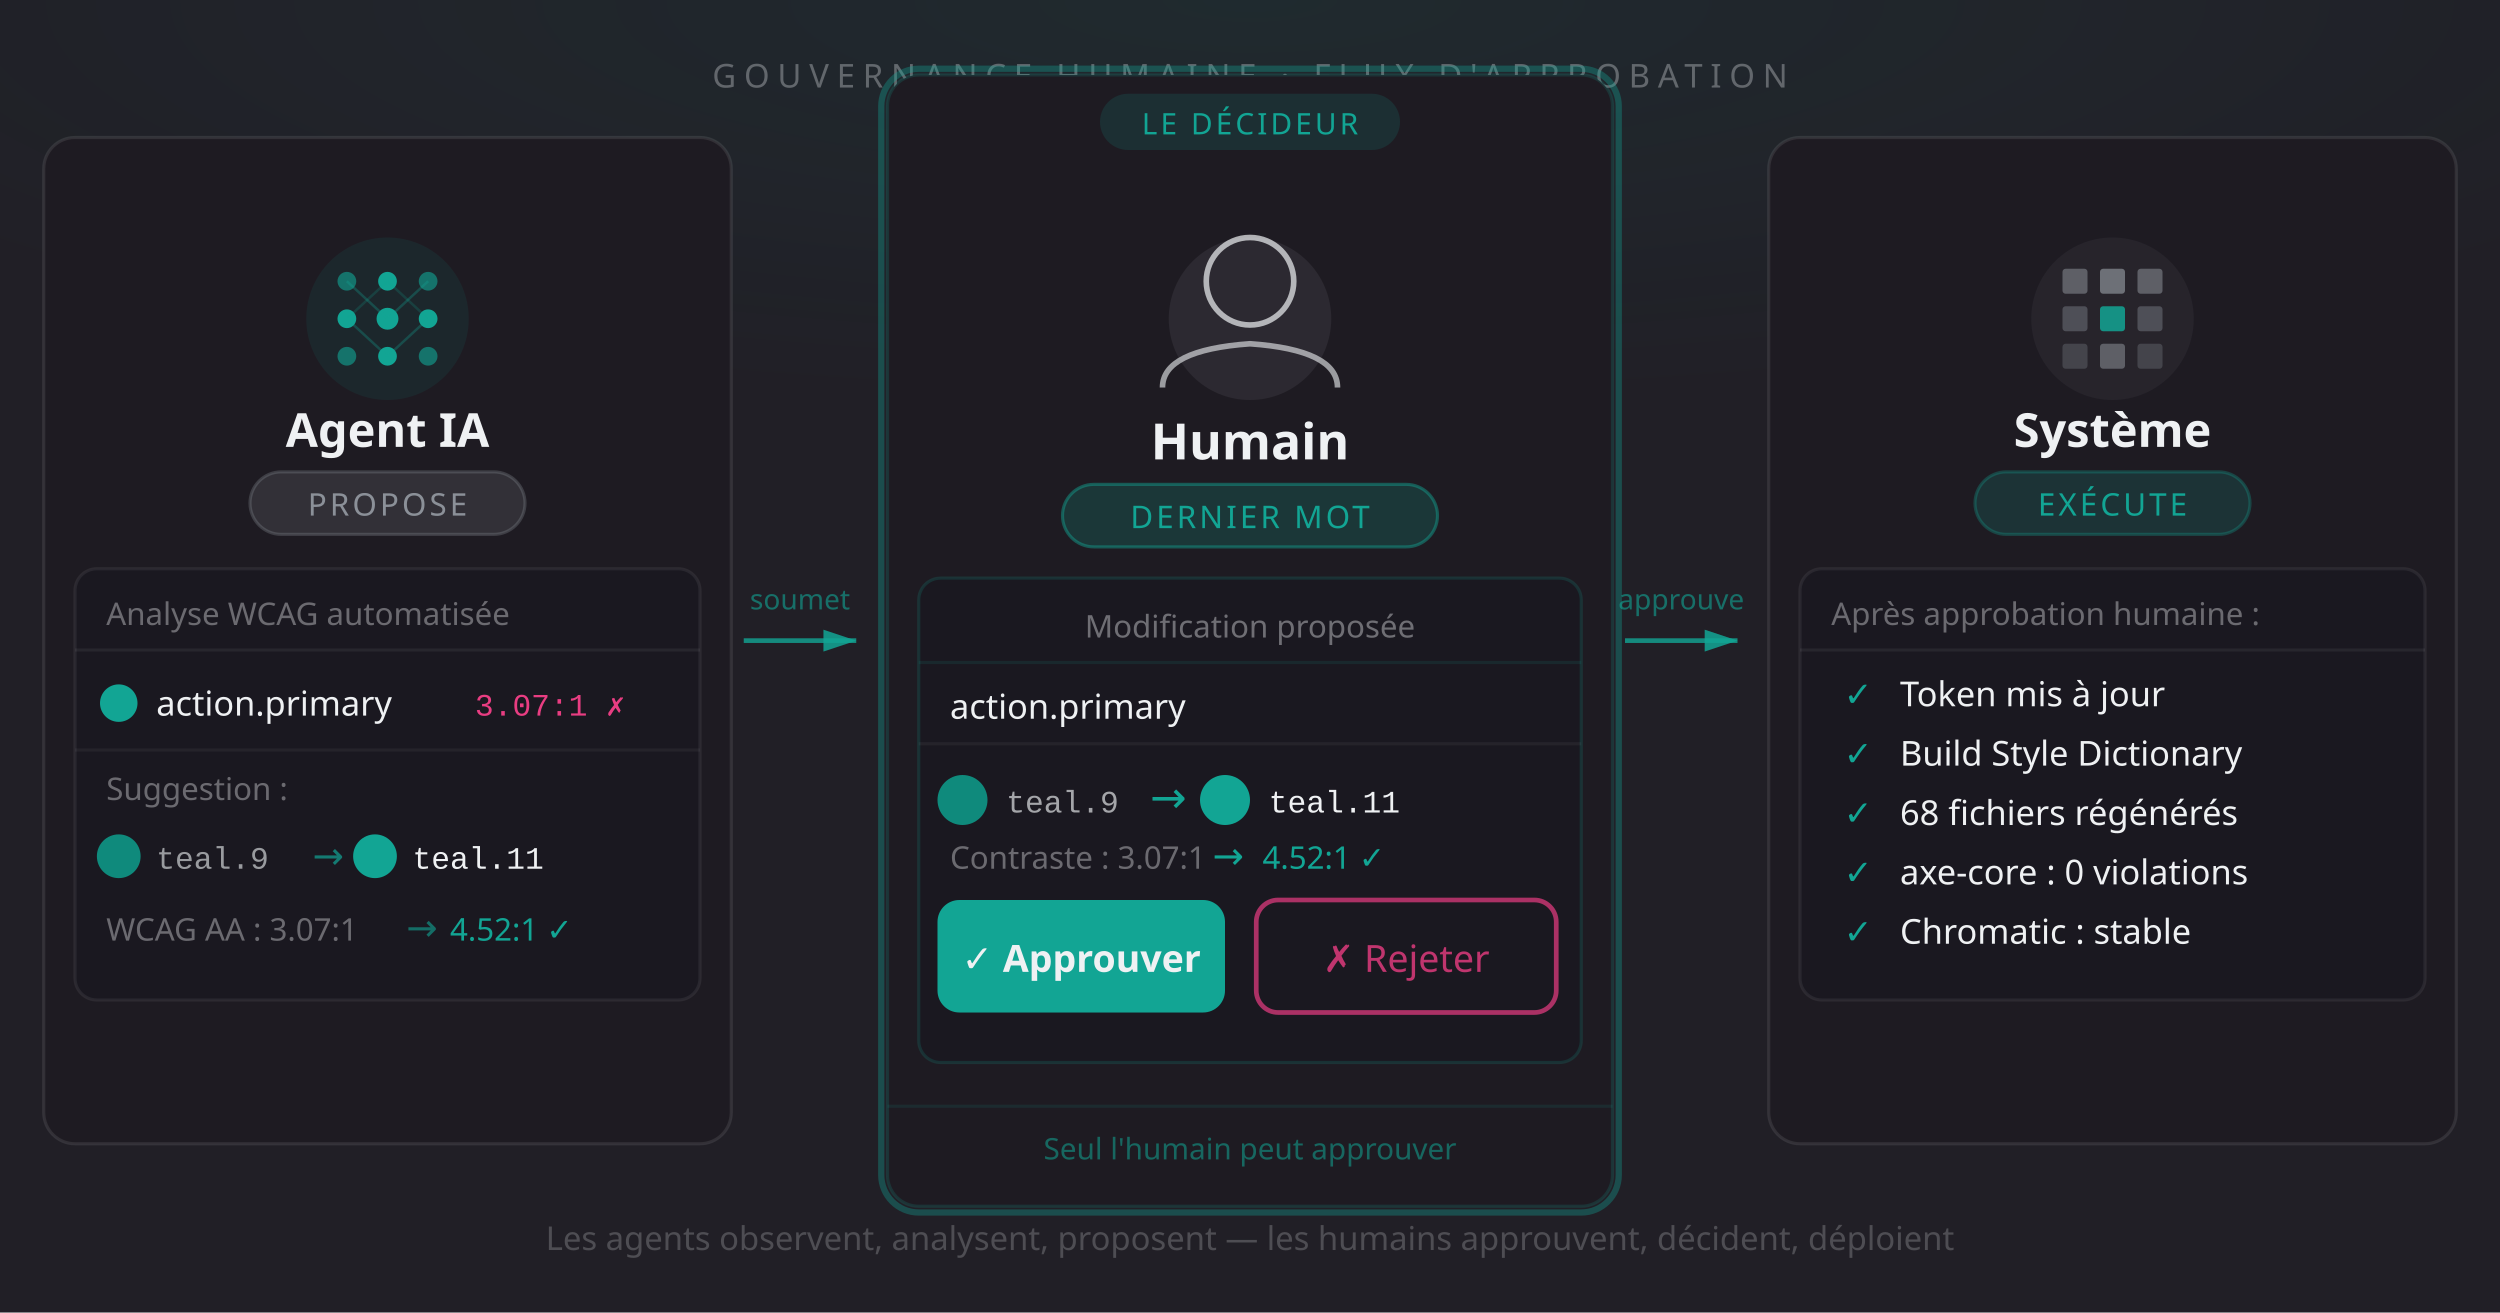
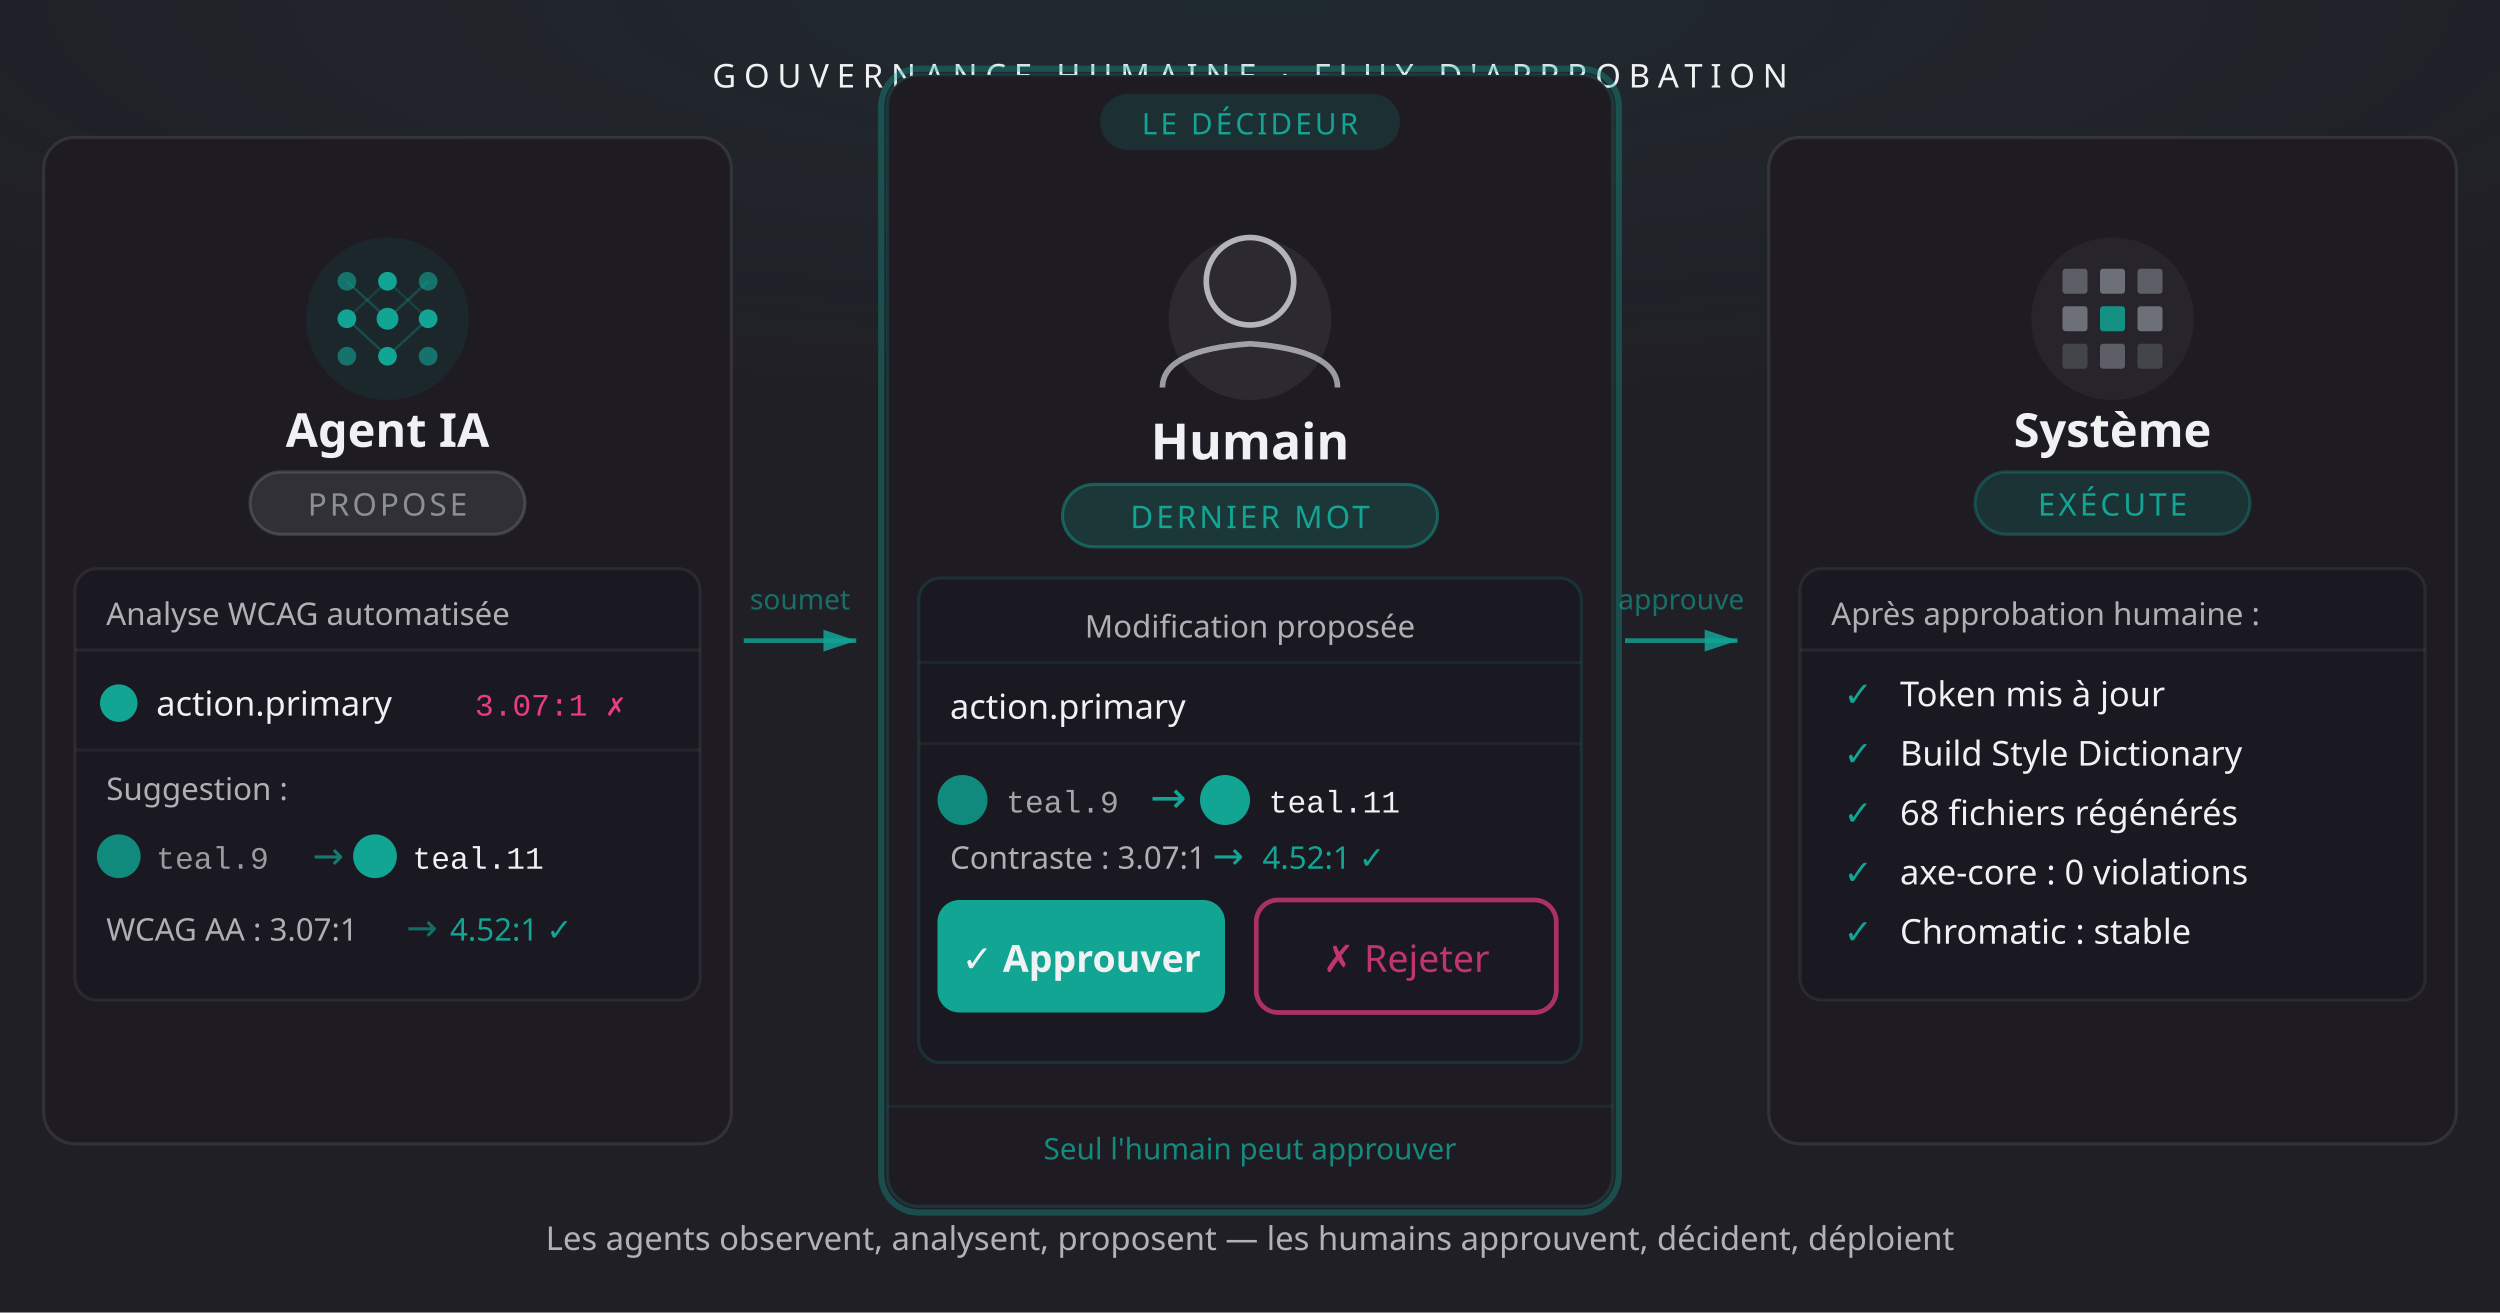
<svg xmlns="http://www.w3.org/2000/svg" viewBox="0 0 800 420" role="img" aria-label="Gouvernance humaine : le dernier mot est toujours humain — l'agent propose, l'humain décide, le système exécute">
  <defs>
    <radialGradient id="glow2" cx="50%" cy="0%" r="65%">
      <stop offset="0%" stop-color="#12a594" stop-opacity="0.08" />
      <stop offset="100%" stop-color="#12a594" stop-opacity="0" />
    </radialGradient>
    <marker id="ah2" viewBox="0 0 12 8" refX="12" refY="4" markerWidth="7" markerHeight="5" orient="auto">
      <polygon points="0,0 12,4 0,8" fill="#12a594" fill-opacity="0.85" />
    </marker>
  </defs>
  <rect width="800" height="420" fill="var(--agtc-semantic-color-illustration-ink,#211f26)" />
  <rect width="800" height="200" fill="url(#glow2)" />
-   <text x="400" y="28" text-anchor="middle" font-family="system-ui,sans-serif" font-size="10.5" letter-spacing="2.5" fill="#eff1f3" fill-opacity="0.32">
+   <text x="400" y="28" text-anchor="middle" font-family="system-ui,sans-serif" font-size="10.5" letter-spacing="2.5" fill="#eff1f3" fill-opacity="1">
    GOUVERNANCE HUMAINE · FLUX D'APPROBATION
  </text>
  <rect x="14" y="44" width="220" height="322" rx="10" fill="#1e1b22" stroke="#ffffff" stroke-opacity="0.09" stroke-width="1" />
  <circle cx="124" cy="102" r="26" fill="#12a594" fill-opacity="0.09" />
  <circle cx="111" cy="90" r="3" fill="#12a594" fill-opacity="0.6" />
  <circle cx="124" cy="90" r="3" fill="#12a594" />
  <circle cx="137" cy="90" r="3" fill="#12a594" fill-opacity="0.6" />
  <circle cx="111" cy="102" r="3" fill="#12a594" />
  <circle cx="124" cy="102" r="3.5" fill="#12a594" />
  <circle cx="137" cy="102" r="3" fill="#12a594" />
  <circle cx="111" cy="114" r="3" fill="#12a594" fill-opacity="0.6" />
  <circle cx="124" cy="114" r="3" fill="#12a594" />
  <circle cx="137" cy="114" r="3" fill="#12a594" fill-opacity="0.6" />
  <line x1="111" y1="90" x2="124" y2="102" stroke="#12a594" stroke-width="0.8" stroke-opacity="0.30" />
  <line x1="137" y1="90" x2="124" y2="102" stroke="#12a594" stroke-width="0.8" stroke-opacity="0.30" />
  <line x1="111" y1="102" x2="124" y2="114" stroke="#12a594" stroke-width="0.8" stroke-opacity="0.30" />
  <line x1="137" y1="102" x2="124" y2="114" stroke="#12a594" stroke-width="0.8" stroke-opacity="0.30" />
  <line x1="124" y1="90" x2="111" y2="102" stroke="#12a594" stroke-width="0.8" stroke-opacity="0.20" />
  <line x1="124" y1="90" x2="137" y2="102" stroke="#12a594" stroke-width="0.8" stroke-opacity="0.20" />
  <text x="124" y="143" text-anchor="middle" font-family="system-ui,sans-serif" font-size="15" font-weight="600" fill="#eff1f3">Agent IA</text>
  <rect x="80" y="151" width="88" height="20" rx="10" fill="#8b9098" fill-opacity="0.18" stroke="#8b9098" stroke-opacity="0.30" stroke-width="1" />
  <text x="124" y="165" text-anchor="middle" font-family="system-ui,sans-serif" font-size="10" letter-spacing="1" fill="#8b9098">PROPOSE</text>
  <rect x="24" y="182" width="200" height="138" rx="7" fill="#1a1820" stroke="#ffffff" stroke-opacity="0.07" stroke-width="1" />
-   <text x="34" y="200" font-family="system-ui,sans-serif" font-size="10" fill="#eff1f3" fill-opacity="0.38">Analyse WCAG automatisée</text>
+   <text x="34" y="200" font-family="system-ui,sans-serif" font-size="10" fill="#eff1f3" fill-opacity="0.70">Analyse WCAG automatisée</text>
  <line x1="24" y1="208" x2="224" y2="208" stroke="#ffffff" stroke-opacity="0.06" />
  <circle cx="38" cy="225" r="6" fill="#12a594" />
  <text x="50" y="229" font-family="system-ui,sans-serif" font-size="11" fill="#eff1f3">action.primary</text>
  <text x="200" y="229" text-anchor="end" font-family="'Courier New',monospace,system-ui" font-size="10" fill="#e93d82">3.07:1 ✗</text>
  <line x1="24" y1="240" x2="224" y2="240" stroke="#ffffff" stroke-opacity="0.05" />
-   <text x="34" y="256" font-family="system-ui,sans-serif" font-size="10" fill="#eff1f3" fill-opacity="0.38">Suggestion :</text>
+   <text x="34" y="256" font-family="system-ui,sans-serif" font-size="10" fill="#eff1f3" fill-opacity="0.70">Suggestion :</text>
  <circle cx="38" cy="274" r="7" fill="#0f8a7c" />
  <text x="50" y="278" font-family="'Courier New',monospace,system-ui" font-size="10" fill="#eff1f3" fill-opacity="0.60">teal.9</text>
  <text x="100" y="278" font-family="system-ui,sans-serif" font-size="12" fill="#12a594" fill-opacity="0.70">→</text>
  <circle cx="120" cy="274" r="7" fill="#12a594" />
  <text x="132" y="278" font-family="'Courier New',monospace,system-ui" font-size="10" fill="#eff1f3">teal.11</text>
-   <text x="34" y="301" font-family="system-ui,sans-serif" font-size="10" fill="#eff1f3" fill-opacity="0.38">WCAG AA : 3.07:1</text>
+   <text x="34" y="301" font-family="system-ui,sans-serif" font-size="10" fill="#eff1f3" fill-opacity="0.70">WCAG AA : 3.07:1</text>
  <text x="130" y="301" font-family="system-ui,sans-serif" font-size="12" fill="#12a594" fill-opacity="0.60">→</text>
  <text x="144" y="301" font-family="system-ui,sans-serif" font-size="10" fill="#12a594">4.52:1 ✓</text>
  <line x1="238" y1="205" x2="274" y2="205" stroke="#12a594" stroke-opacity="0.80" stroke-width="1.5" marker-end="url(#ah2)" />
  <text x="256" y="195" text-anchor="middle" font-family="system-ui,sans-serif" font-size="9" fill="#12a594" fill-opacity="0.60">soumet</text>
  <rect x="282" y="22" width="236" height="366" rx="12" fill="none" stroke="#12a594" stroke-opacity="0.35" stroke-width="2" />
  <rect x="284" y="24" width="232" height="362" rx="10" fill="#1e1b22" stroke="#12a594" stroke-opacity="0.18" stroke-width="1" />
  <rect x="352" y="30" width="96" height="18" rx="9" fill="#12a594" fill-opacity="0.15" />
  <text x="400" y="43" text-anchor="middle" font-family="system-ui,sans-serif" font-size="9.5" letter-spacing="1" fill="#12a594">LE DÉCIDEUR</text>
  <circle cx="400" cy="102" r="26" fill="#eff1f3" fill-opacity="0.07" />
  <circle cx="400" cy="90" r="14" fill="none" stroke="#eff1f3" stroke-width="1.8" stroke-opacity="0.70" />
  <path d="M 372 124 Q 372 112 400 110 Q 428 112 428 124" fill="none" stroke="#eff1f3" stroke-width="1.8" stroke-opacity="0.60" />
  <text x="400" y="147" text-anchor="middle" font-family="system-ui,sans-serif" font-size="16" font-weight="700" fill="#eff1f3">Humain</text>
  <rect x="340" y="155" width="120" height="20" rx="10" fill="#12a594" fill-opacity="0.20" stroke="#12a594" stroke-opacity="0.45" stroke-width="1" />
  <text x="400" y="169" text-anchor="middle" font-family="system-ui,sans-serif" font-size="10" letter-spacing="1" fill="#12a594">DERNIER MOT</text>
  <rect x="294" y="185" width="212" height="155" rx="7" fill="#1a1820" stroke="#12a594" stroke-opacity="0.18" stroke-width="1" />
-   <text x="400" y="204" text-anchor="middle" font-family="system-ui,sans-serif" font-size="10" fill="#eff1f3" fill-opacity="0.40">Modification proposée</text>
+   <text x="400" y="204" text-anchor="middle" font-family="system-ui,sans-serif" font-size="10" fill="#eff1f3" fill-opacity="0.70">Modification proposée</text>
  <line x1="294" y1="212" x2="506" y2="212" stroke="#12a594" stroke-opacity="0.12" />
  <text x="304" y="230" font-family="system-ui,sans-serif" font-size="11" fill="#eff1f3">action.primary</text>
  <line x1="294" y1="238" x2="506" y2="238" stroke="#ffffff" stroke-opacity="0.05" />
  <circle cx="308" cy="256" r="8" fill="#0f8a7c" />
  <text x="322" y="260" font-family="'Courier New',monospace,system-ui" font-size="10" fill="#eff1f3" fill-opacity="0.65">teal.9</text>
  <text x="368" y="260" font-family="system-ui,sans-serif" font-size="14" fill="#12a594">→</text>
  <circle cx="392" cy="256" r="8" fill="#12a594" />
  <text x="406" y="260" font-family="'Courier New',monospace,system-ui" font-size="10" fill="#eff1f3">teal.11</text>
-   <text x="304" y="278" font-family="system-ui,sans-serif" font-size="10" fill="#eff1f3" fill-opacity="0.38">Contraste : 3.07:1</text>
+   <text x="304" y="278" font-family="system-ui,sans-serif" font-size="10" fill="#eff1f3" fill-opacity="0.70">Contraste : 3.07:1</text>
  <text x="388" y="278" font-family="system-ui,sans-serif" font-size="12" fill="#12a594">→</text>
  <text x="404" y="278" font-family="system-ui,sans-serif" font-size="10" fill="#12a594">4.52:1 ✓</text>
  <rect x="300" y="288" width="92" height="36" rx="7" fill="#12a594" />
  <text x="346" y="311" text-anchor="middle" font-family="system-ui,sans-serif" font-size="12" font-weight="600" fill="#eff1f3">✓  Approuver</text>
  <rect x="402" y="288" width="96" height="36" rx="7" fill="none" stroke="#e93d82" stroke-width="1.5" stroke-opacity="0.70" />
  <text x="450" y="311" text-anchor="middle" font-family="system-ui,sans-serif" font-size="12" fill="#e93d82" fill-opacity="0.80">✗  Rejeter</text>
  <line x1="284" y1="354" x2="516" y2="354" stroke="#12a594" stroke-opacity="0.12" />
-   <text x="400" y="371" text-anchor="middle" font-family="system-ui,sans-serif" font-size="9.5" fill="#12a594" fill-opacity="0.55">Seul l'humain peut approuver</text>
+   <text x="400" y="371" text-anchor="middle" font-family="system-ui,sans-serif" font-size="9.5" fill="#12a594" fill-opacity="0.80">Seul l'humain peut approuver</text>
  <line x1="520" y1="205" x2="556" y2="205" stroke="#12a594" stroke-opacity="0.80" stroke-width="1.5" marker-end="url(#ah2)" />
  <text x="538" y="195" text-anchor="middle" font-family="system-ui,sans-serif" font-size="9" fill="#12a594" fill-opacity="0.60">approuve</text>
  <rect x="566" y="44" width="220" height="322" rx="10" fill="#1e1b22" stroke="#ffffff" stroke-opacity="0.09" stroke-width="1" />
  <circle cx="676" cy="102" r="26" fill="#8b9098" fill-opacity="0.08" />
  <rect x="660" y="86" width="8" height="8" rx="1" fill="#8b9098" fill-opacity="0.55" />
  <rect x="672" y="86" width="8" height="8" rx="1" fill="#8b9098" fill-opacity="0.70" />
  <rect x="684" y="86" width="8" height="8" rx="1" fill="#8b9098" fill-opacity="0.55" />
-   <rect x="660" y="98" width="8" height="8" rx="1" fill="#8b9098" fill-opacity="0.40" />
+   <rect x="660" y="98" width="8" height="8" rx="1" fill="#8b9098" fill-opacity="0.70" />
  <rect x="672" y="98" width="8" height="8" rx="1" fill="#12a594" fill-opacity="0.85" />
-   <rect x="684" y="98" width="8" height="8" rx="1" fill="#8b9098" fill-opacity="0.40" />
+   <rect x="684" y="98" width="8" height="8" rx="1" fill="#8b9098" fill-opacity="0.70" />
  <rect x="660" y="110" width="8" height="8" rx="1" fill="#8b9098" fill-opacity="0.30" />
  <rect x="672" y="110" width="8" height="8" rx="1" fill="#8b9098" fill-opacity="0.55" />
  <rect x="684" y="110" width="8" height="8" rx="1" fill="#8b9098" fill-opacity="0.30" />
  <text x="676" y="143" text-anchor="middle" font-family="system-ui,sans-serif" font-size="15" font-weight="600" fill="#eff1f3">Système</text>
  <rect x="632" y="151" width="88" height="20" rx="10" fill="#12a594" fill-opacity="0.18" stroke="#12a594" stroke-opacity="0.30" stroke-width="1" />
  <text x="676" y="165" text-anchor="middle" font-family="system-ui,sans-serif" font-size="10" letter-spacing="1" fill="#12a594">EXÉCUTE</text>
  <rect x="576" y="182" width="200" height="138" rx="7" fill="#1a1820" stroke="#ffffff" stroke-opacity="0.07" stroke-width="1" />
-   <text x="586" y="200" font-family="system-ui,sans-serif" font-size="10" fill="#eff1f3" fill-opacity="0.38">Après approbation humaine :</text>
+   <text x="586" y="200" font-family="system-ui,sans-serif" font-size="10" fill="#eff1f3" fill-opacity="0.70">Après approbation humaine :</text>
  <line x1="576" y1="208" x2="776" y2="208" stroke="#ffffff" stroke-opacity="0.06" />
  <text x="590" y="226" font-family="system-ui,sans-serif" font-size="11" fill="#12a594">✓</text>
  <text x="608" y="226" font-family="system-ui,sans-serif" font-size="11" fill="#eff1f3">Token mis à jour</text>
  <text x="590" y="245" font-family="system-ui,sans-serif" font-size="11" fill="#12a594">✓</text>
  <text x="608" y="245" font-family="system-ui,sans-serif" font-size="11" fill="#eff1f3">Build Style Dictionary</text>
  <text x="590" y="264" font-family="system-ui,sans-serif" font-size="11" fill="#12a594">✓</text>
  <text x="608" y="264" font-family="system-ui,sans-serif" font-size="11" fill="#eff1f3">68 fichiers régénérés</text>
  <text x="590" y="283" font-family="system-ui,sans-serif" font-size="11" fill="#12a594">✓</text>
  <text x="608" y="283" font-family="system-ui,sans-serif" font-size="11" fill="#eff1f3">axe-core : 0 violations</text>
  <text x="590" y="302" font-family="system-ui,sans-serif" font-size="11" fill="#12a594">✓</text>
  <text x="608" y="302" font-family="system-ui,sans-serif" font-size="11" fill="#eff1f3">Chromatic : stable</text>
-   <text x="400" y="400" text-anchor="middle" font-family="system-ui,sans-serif" font-size="10.5" fill="#eff1f3" fill-opacity="0.22">
+   <text x="400" y="400" text-anchor="middle" font-family="system-ui,sans-serif" font-size="10.5" fill="#eff1f3" fill-opacity="0.70">
    Les agents observent, analysent, proposent — les humains approuvent, décident, déploient
  </text>
</svg>
